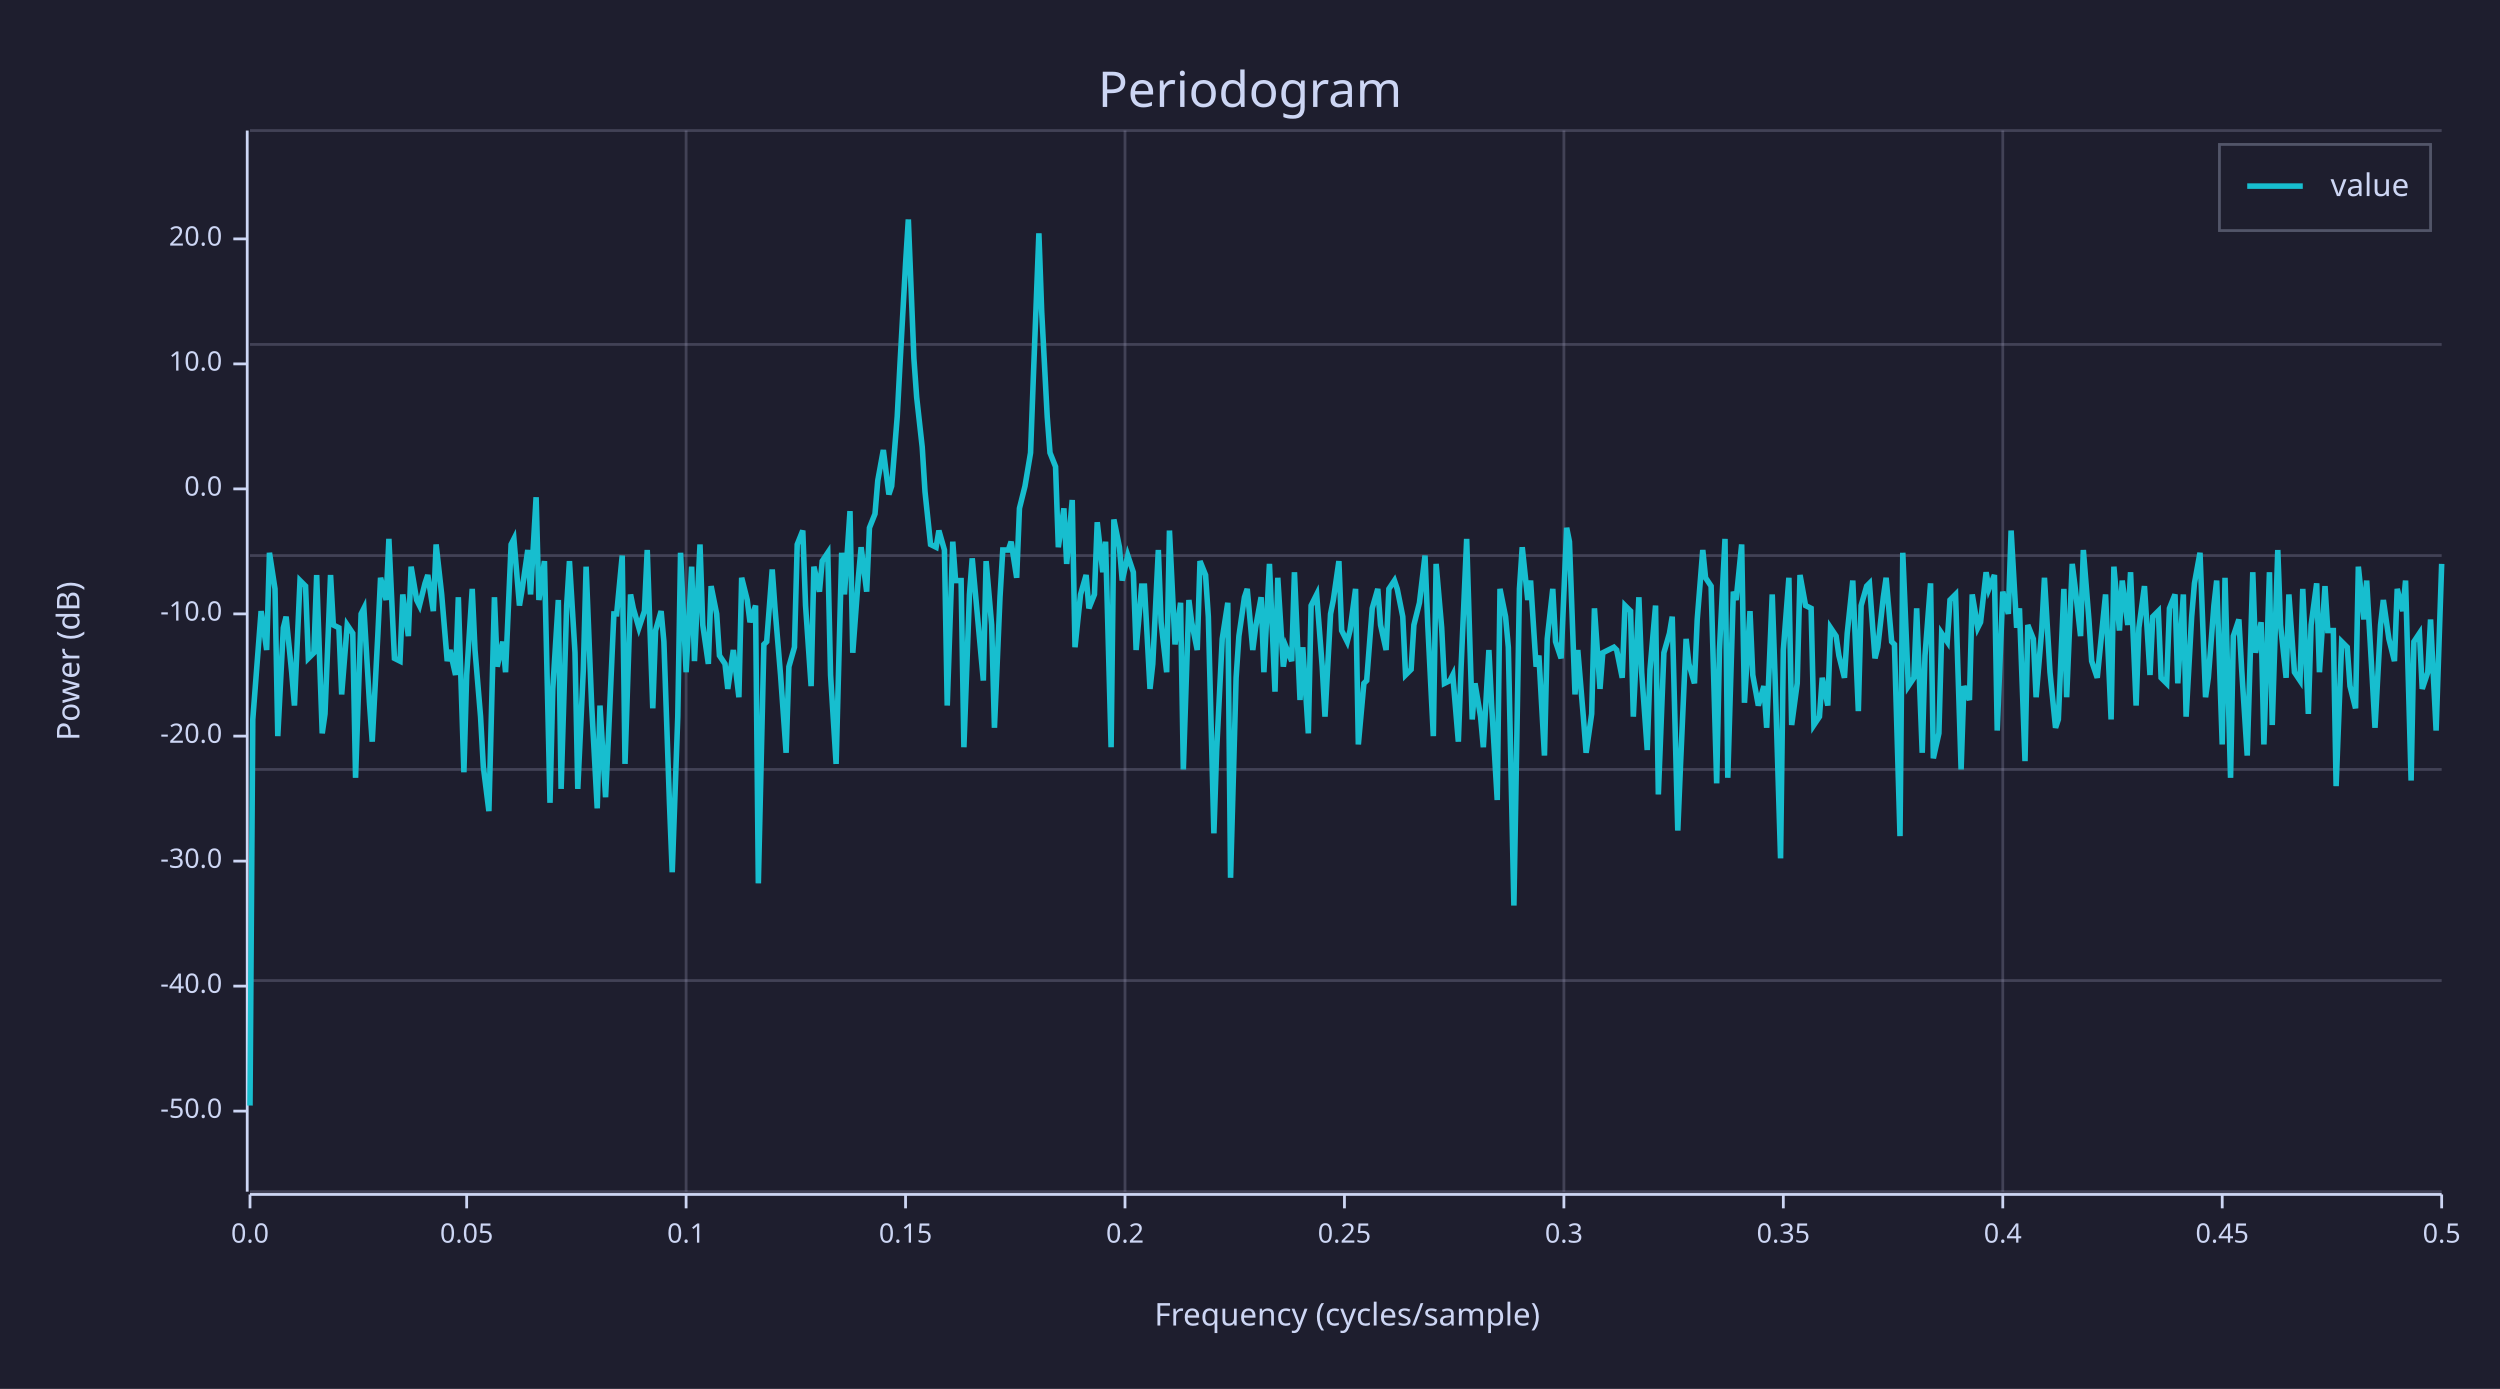
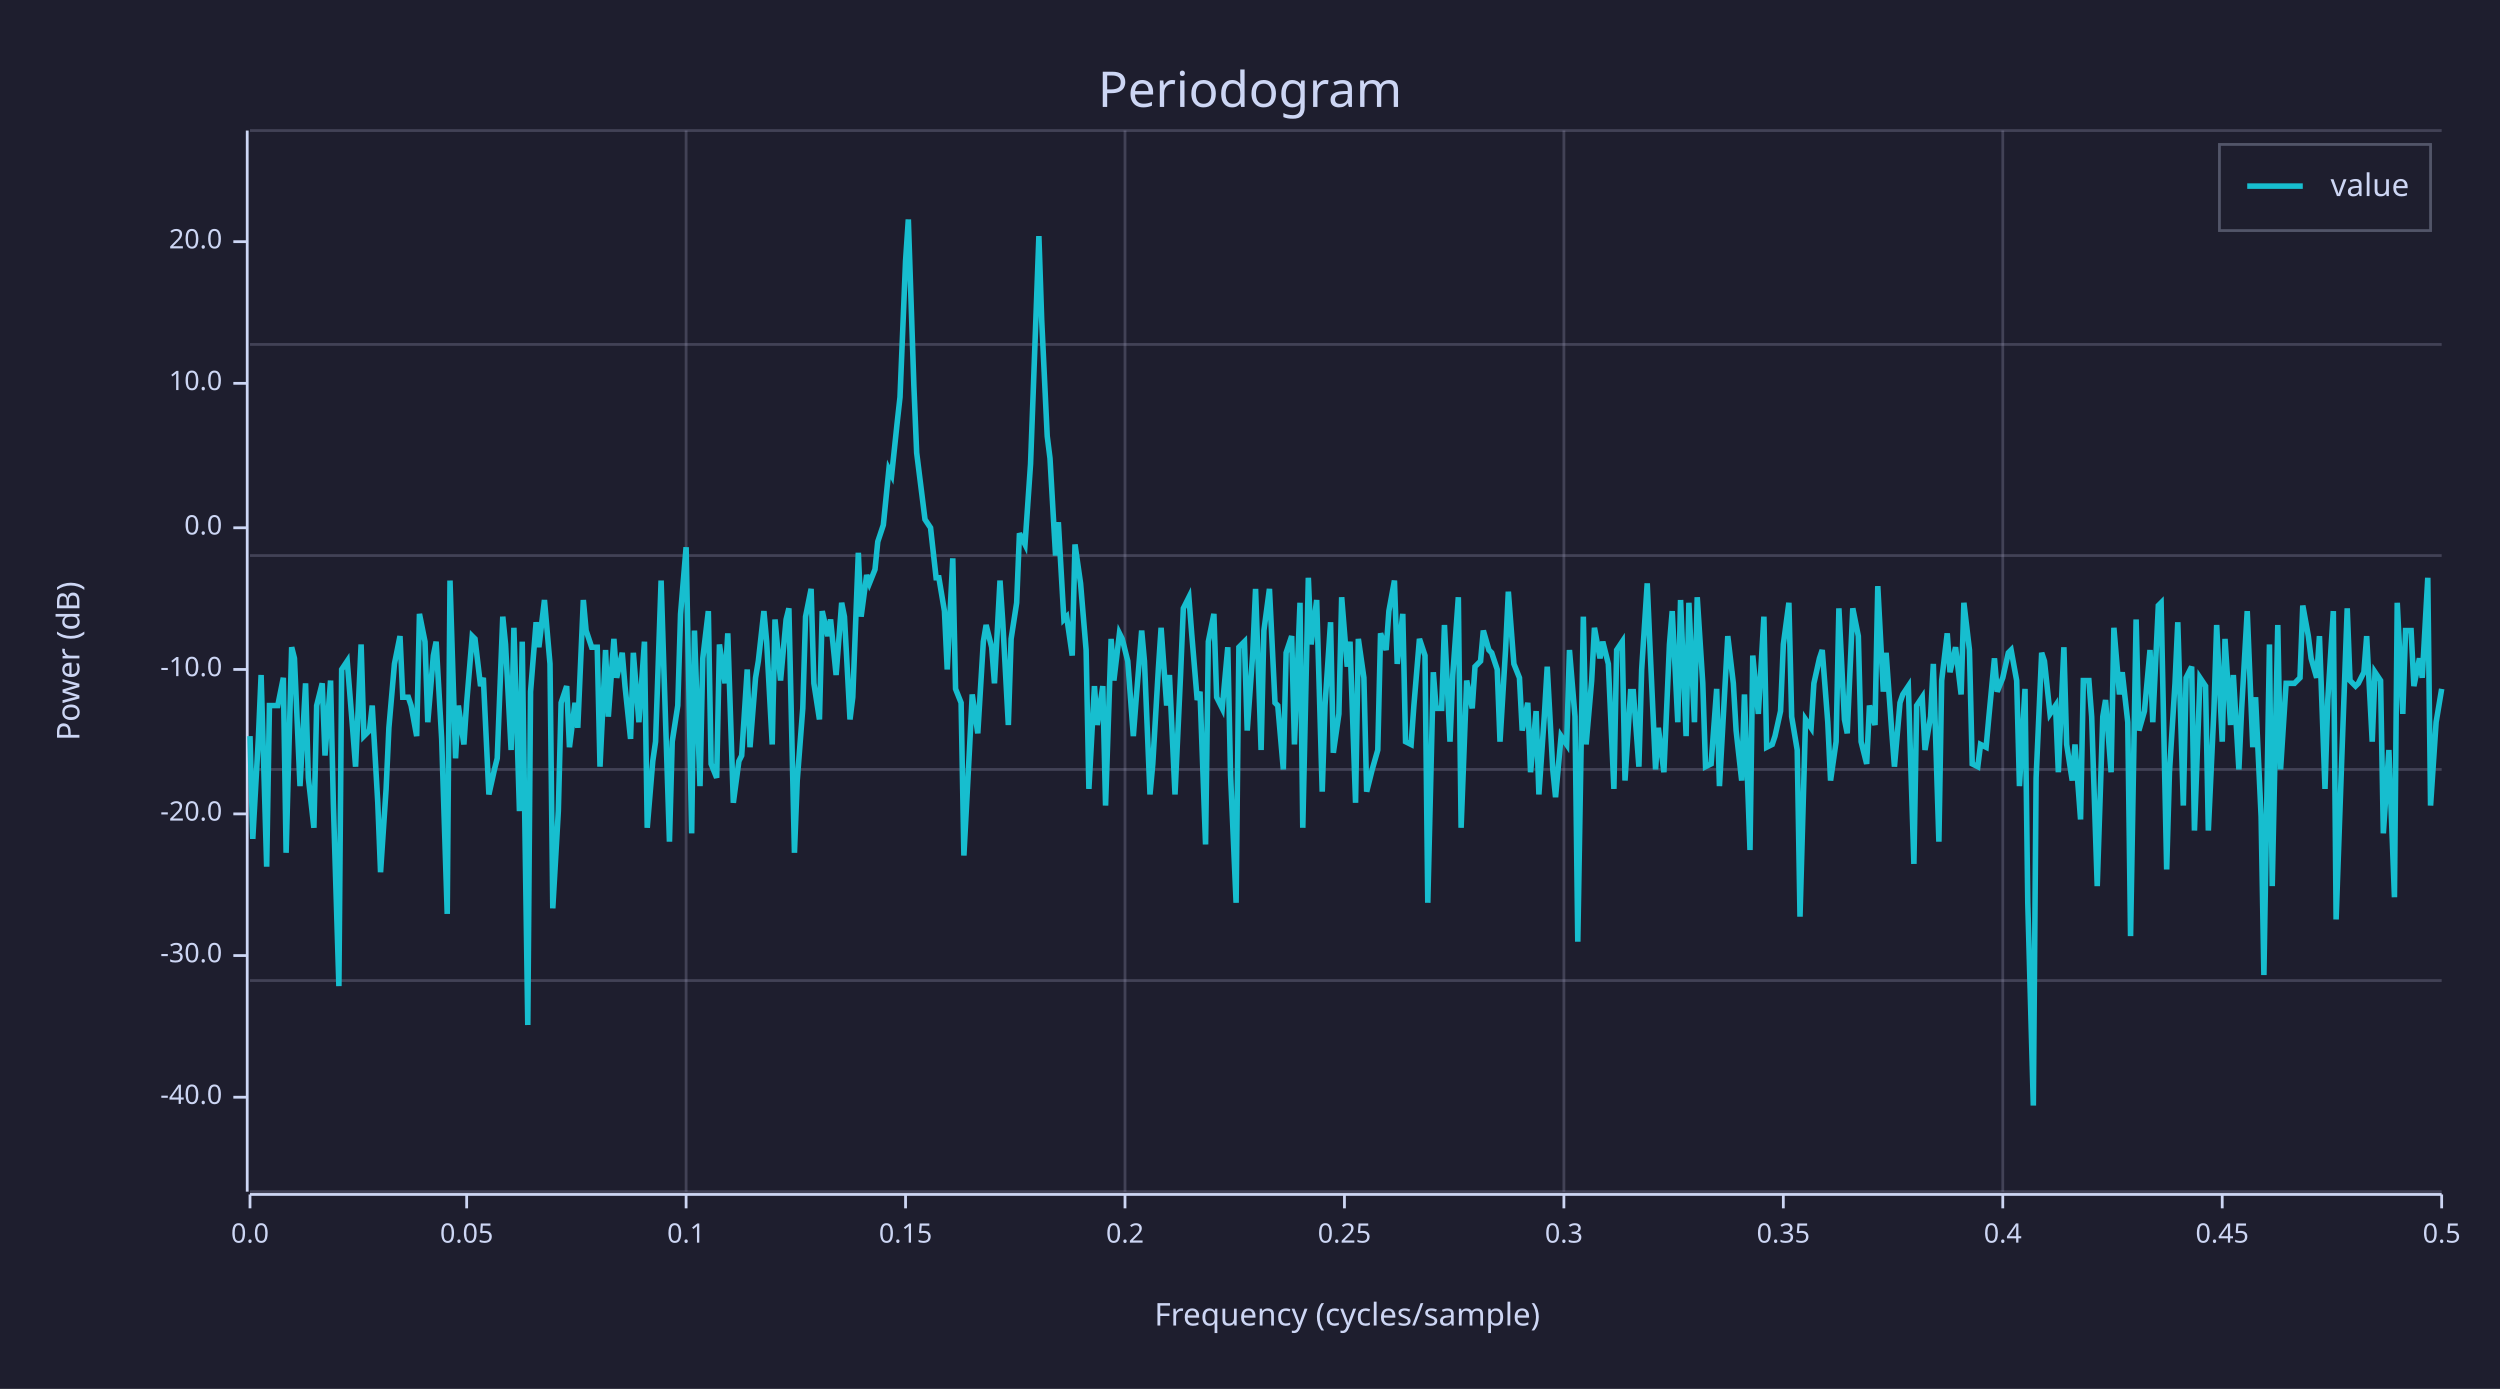
<svg xmlns="http://www.w3.org/2000/svg" width="900" height="500" viewBox="0 0 900 500">
  <rect x="0" y="0" width="900" height="500" opacity="1" fill="#1E1E2E" stroke="none" />
  <text x="450" y="25" dy="0.76em" text-anchor="middle" font-family="sans-serif" font-size="17.742" opacity="1" fill="#CDD6F4">
Periodogram
</text>
  <text x="20" y="238" dy="0.76em" text-anchor="middle" font-family="sans-serif" font-size="11.29" opacity="1" fill="#CDD6F4" transform="rotate(270, 20, 238)">
Power (dB)
</text>
  <text x="485" y="480" dy="-0.5ex" text-anchor="middle" font-family="sans-serif" font-size="11.29" opacity="1" fill="#CDD6F4">
Frequency (cycles/sample)
</text>
  <polyline fill="none" opacity="1" stroke="#CDD6F4" stroke-width="1" points="89,47 89,429 " />
-   <text x="80" y="400" dy="0.5ex" text-anchor="end" font-family="sans-serif" font-size="9.677" opacity="1" fill="#CDD6F4">
- -50.0
- </text>
-   <polyline fill="none" opacity="1" stroke="#CDD6F4" stroke-width="1" points="84,400 89,400 " />
-   <text x="80" y="355" dy="0.5ex" text-anchor="end" font-family="sans-serif" font-size="9.677" opacity="1" fill="#CDD6F4">
+   <text x="80" y="395" dy="0.5ex" text-anchor="end" font-family="sans-serif" font-size="9.677" opacity="1" fill="#CDD6F4">
-40.0
</text>
-   <polyline fill="none" opacity="1" stroke="#CDD6F4" stroke-width="1" points="84,355 89,355 " />
-   <text x="80" y="310" dy="0.5ex" text-anchor="end" font-family="sans-serif" font-size="9.677" opacity="1" fill="#CDD6F4">
+   <polyline fill="none" opacity="1" stroke="#CDD6F4" stroke-width="1" points="84,395 89,395 " />
+   <text x="80" y="344" dy="0.5ex" text-anchor="end" font-family="sans-serif" font-size="9.677" opacity="1" fill="#CDD6F4">
-30.0
</text>
-   <polyline fill="none" opacity="1" stroke="#CDD6F4" stroke-width="1" points="84,310 89,310 " />
-   <text x="80" y="265" dy="0.5ex" text-anchor="end" font-family="sans-serif" font-size="9.677" opacity="1" fill="#CDD6F4">
+   <polyline fill="none" opacity="1" stroke="#CDD6F4" stroke-width="1" points="84,344 89,344 " />
+   <text x="80" y="293" dy="0.5ex" text-anchor="end" font-family="sans-serif" font-size="9.677" opacity="1" fill="#CDD6F4">
-20.0
</text>
-   <polyline fill="none" opacity="1" stroke="#CDD6F4" stroke-width="1" points="84,265 89,265 " />
-   <text x="80" y="221" dy="0.5ex" text-anchor="end" font-family="sans-serif" font-size="9.677" opacity="1" fill="#CDD6F4">
+   <polyline fill="none" opacity="1" stroke="#CDD6F4" stroke-width="1" points="84,293 89,293 " />
+   <text x="80" y="241" dy="0.5ex" text-anchor="end" font-family="sans-serif" font-size="9.677" opacity="1" fill="#CDD6F4">
-10.0
</text>
-   <polyline fill="none" opacity="1" stroke="#CDD6F4" stroke-width="1" points="84,221 89,221 " />
-   <text x="80" y="176" dy="0.5ex" text-anchor="end" font-family="sans-serif" font-size="9.677" opacity="1" fill="#CDD6F4">
+   <polyline fill="none" opacity="1" stroke="#CDD6F4" stroke-width="1" points="84,241 89,241 " />
+   <text x="80" y="190" dy="0.5ex" text-anchor="end" font-family="sans-serif" font-size="9.677" opacity="1" fill="#CDD6F4">
0.0
</text>
-   <polyline fill="none" opacity="1" stroke="#CDD6F4" stroke-width="1" points="84,176 89,176 " />
-   <text x="80" y="131" dy="0.5ex" text-anchor="end" font-family="sans-serif" font-size="9.677" opacity="1" fill="#CDD6F4">
+   <polyline fill="none" opacity="1" stroke="#CDD6F4" stroke-width="1" points="84,190 89,190 " />
+   <text x="80" y="138" dy="0.5ex" text-anchor="end" font-family="sans-serif" font-size="9.677" opacity="1" fill="#CDD6F4">
10.0
</text>
-   <polyline fill="none" opacity="1" stroke="#CDD6F4" stroke-width="1" points="84,131 89,131 " />
-   <text x="80" y="86" dy="0.5ex" text-anchor="end" font-family="sans-serif" font-size="9.677" opacity="1" fill="#CDD6F4">
+   <polyline fill="none" opacity="1" stroke="#CDD6F4" stroke-width="1" points="84,138 89,138 " />
+   <text x="80" y="87" dy="0.5ex" text-anchor="end" font-family="sans-serif" font-size="9.677" opacity="1" fill="#CDD6F4">
20.0
</text>
-   <polyline fill="none" opacity="1" stroke="#CDD6F4" stroke-width="1" points="84,86 89,86 " />
+   <polyline fill="none" opacity="1" stroke="#CDD6F4" stroke-width="1" points="84,87 89,87 " />
  <polyline fill="none" opacity="1" stroke="#CDD6F4" stroke-width="1" points="90,430 879,430 " />
  <text x="90" y="440" dy="0.76em" text-anchor="middle" font-family="sans-serif" font-size="9.677" opacity="1" fill="#CDD6F4">
0.0
</text>
  <polyline fill="none" opacity="1" stroke="#CDD6F4" stroke-width="1" points="90,430 90,435 " />
  <text x="168" y="440" dy="0.76em" text-anchor="middle" font-family="sans-serif" font-size="9.677" opacity="1" fill="#CDD6F4">
0.05
</text>
  <polyline fill="none" opacity="1" stroke="#CDD6F4" stroke-width="1" points="168,430 168,435 " />
  <text x="247" y="440" dy="0.76em" text-anchor="middle" font-family="sans-serif" font-size="9.677" opacity="1" fill="#CDD6F4">
0.1
</text>
  <polyline fill="none" opacity="1" stroke="#CDD6F4" stroke-width="1" points="247,430 247,435 " />
  <text x="326" y="440" dy="0.76em" text-anchor="middle" font-family="sans-serif" font-size="9.677" opacity="1" fill="#CDD6F4">
0.15
</text>
  <polyline fill="none" opacity="1" stroke="#CDD6F4" stroke-width="1" points="326,430 326,435 " />
  <text x="405" y="440" dy="0.76em" text-anchor="middle" font-family="sans-serif" font-size="9.677" opacity="1" fill="#CDD6F4">
0.2
</text>
  <polyline fill="none" opacity="1" stroke="#CDD6F4" stroke-width="1" points="405,430 405,435 " />
  <text x="484" y="440" dy="0.76em" text-anchor="middle" font-family="sans-serif" font-size="9.677" opacity="1" fill="#CDD6F4">
0.25
</text>
  <polyline fill="none" opacity="1" stroke="#CDD6F4" stroke-width="1" points="484,430 484,435 " />
  <text x="563" y="440" dy="0.76em" text-anchor="middle" font-family="sans-serif" font-size="9.677" opacity="1" fill="#CDD6F4">
0.3
</text>
  <polyline fill="none" opacity="1" stroke="#CDD6F4" stroke-width="1" points="563,430 563,435 " />
  <text x="642" y="440" dy="0.76em" text-anchor="middle" font-family="sans-serif" font-size="9.677" opacity="1" fill="#CDD6F4">
0.35
</text>
  <polyline fill="none" opacity="1" stroke="#CDD6F4" stroke-width="1" points="642,430 642,435 " />
  <text x="721" y="440" dy="0.76em" text-anchor="middle" font-family="sans-serif" font-size="9.677" opacity="1" fill="#CDD6F4">
0.4
</text>
  <polyline fill="none" opacity="1" stroke="#CDD6F4" stroke-width="1" points="721,430 721,435 " />
  <text x="800" y="440" dy="0.76em" text-anchor="middle" font-family="sans-serif" font-size="9.677" opacity="1" fill="#CDD6F4">
0.45
</text>
  <polyline fill="none" opacity="1" stroke="#CDD6F4" stroke-width="1" points="800,430 800,435 " />
  <text x="879" y="440" dy="0.76em" text-anchor="middle" font-family="sans-serif" font-size="9.677" opacity="1" fill="#CDD6F4">
0.5
</text>
  <polyline fill="none" opacity="1" stroke="#CDD6F4" stroke-width="1" points="879,430 879,435 " />
  <polyline fill="none" opacity="0.3" stroke="#9696B4" stroke-width="1" points="90,429 879,429 " />
  <polyline fill="none" opacity="0.3" stroke="#9696B4" stroke-width="1" points="90,353 879,353 " />
  <polyline fill="none" opacity="0.3" stroke="#9696B4" stroke-width="1" points="90,277 879,277 " />
  <polyline fill="none" opacity="0.3" stroke="#9696B4" stroke-width="1" points="90,200 879,200 " />
  <polyline fill="none" opacity="0.3" stroke="#9696B4" stroke-width="1" points="90,124 879,124 " />
  <polyline fill="none" opacity="0.3" stroke="#9696B4" stroke-width="1" points="90,47 879,47 " />
  <polyline fill="none" opacity="0.3" stroke="#9696B4" stroke-width="1" points="247,429 247,47 " />
  <polyline fill="none" opacity="0.3" stroke="#9696B4" stroke-width="1" points="405,429 405,47 " />
  <polyline fill="none" opacity="0.3" stroke="#9696B4" stroke-width="1" points="563,429 563,47 " />
  <polyline fill="none" opacity="0.3" stroke="#9696B4" stroke-width="1" points="721,429 721,47 " />
-   <polyline fill="none" opacity="1" stroke="#17BECF" stroke-width="2" points="90,398 91,259 93,233 94,220 96,234 97,199 99,212 100,265 102,226 103,222 105,242 106,254 108,209 110,211 111,237 113,235 114,207 116,264 117,257 119,207 120,225 122,226 123,250 125,225 127,228 128,280 130,221 131,219 133,253 134,267 136,229 137,208 139,216 140,194 142,237 144,238 145,214 147,229 148,204 150,216 151,218 153,210 154,207 156,220 157,196 159,214 161,238 162,234 164,243 165,215 167,278 168,243 170,212 171,234 173,258 174,276 176,292 178,215 179,240 181,231 182,242 184,196 185,194 187,218 188,212 190,198 191,214 193,179 194,216 196,202 198,289 199,248 201,216 202,284 204,218 205,202 207,235 208,284 210,241 211,204 213,254 215,291 216,254 218,287 219,266 221,221 222,221 224,200 225,275 227,214 228,219 230,226 232,220 233,198 235,255 236,227 238,220 239,231 241,289 242,314 244,258 245,199 247,242 249,204 250,238 252,196 253,225 255,239 256,211 258,221 259,236 261,239 262,248 264,234 266,251 267,208 269,216 270,224 272,218 273,318 275,232 276,231 278,205 279,219 281,243 283,271 284,240 286,233 287,196 289,191 290,218 292,247 293,204 295,213 296,202 298,199 299,243 301,275 303,199 304,214 306,184 307,235 309,208 310,197 312,213 313,190 315,185 316,173 318,162 320,178 321,175 323,150 324,131 326,95 327,79 329,129 330,143 332,161 333,177 335,196 337,197 338,191 340,198 341,254 343,195 344,209 346,209 347,269 349,214 350,201 352,223 354,245 355,202 357,225 358,262 360,215 361,198 363,198 364,195 366,208 367,183 369,175 371,163 372,136 374,84 375,112 377,150 378,163 380,168 381,197 383,183 384,203 386,180 387,233 389,214 391,207 392,219 394,214 395,188 397,206 398,195 400,269 401,187 403,197 404,209 406,200 408,206 409,234 411,211 412,211 414,248 415,239 417,198 418,224 420,242 421,191 423,232 425,217 426,277 428,216 429,224 431,234 432,202 434,207 435,222 437,300 438,270 440,230 442,217 443,316 445,244 446,229 448,215 449,212 451,234 452,226 454,215 455,242 457,203 459,249 460,208 462,240 463,233 465,238 466,206 468,252 469,233 471,264 472,218 474,214 476,240 477,258 479,221 480,216 482,202 483,227 485,231 486,227 488,212 489,268 491,246 492,245 494,219 496,212 497,225 499,234 500,212 502,209 503,212 505,222 506,243 508,241 509,225 511,217 513,200 514,225 516,265 517,203 519,226 520,246 522,245 523,243 525,267 526,240 528,194 530,259 531,246 533,258 534,269 536,234 537,254 539,288 540,212 542,222 543,233 545,326 547,212 548,197 550,216 551,209 553,240 554,236 556,272 557,230 559,212 560,231 562,237 564,190 565,195 567,250 568,234 570,258 571,271 573,257 574,219 576,248 577,235 579,234 581,233 582,234 584,244 585,218 587,220 588,258 590,215 591,242 593,270 594,241 596,218 597,286 599,235 601,228 602,222 604,299 605,275 607,230 608,239 610,246 611,223 613,198 614,208 616,211 618,282 619,234 621,194 622,280 624,213 625,216 627,196 628,253 630,220 631,243 633,254 635,247 636,262 638,214 639,243 641,309 642,234 644,208 645,261 647,246 648,207 650,218 652,219 653,261 655,258 656,244 658,254 659,226 661,229 662,236 664,244 665,228 667,209 669,256 670,218 672,211 673,210 675,237 676,233 678,215 679,208 681,231 682,232 684,301 685,199 687,247 689,244 690,219 692,271 693,236 695,210 696,273 698,264 699,228 701,231 702,216 704,214 706,277 707,247 709,252 710,214 712,226 713,224 715,206 716,212 718,207 719,263 721,213 723,221 724,191 726,226 727,219 729,274 730,225 732,230 733,251 735,227 736,208 738,242 740,262 741,259 743,212 744,251 746,203 747,211 749,229 750,198 752,223 753,238 755,244 757,224 758,214 760,259 761,204 763,227 764,209 766,225 767,206 769,254 770,226 772,211 774,243 775,222 777,220 778,244 780,246 781,219 783,214 784,246 786,214 787,258 789,222 790,210 792,199 794,251 795,244 797,218 798,209 800,268 801,208 803,280 804,229 806,223 807,241 809,272 811,206 812,235 814,224 815,268 817,206 818,261 820,198 821,225 823,244 824,214 826,242 828,245 829,212 831,257 832,225 834,210 835,242 837,211 838,227 840,227 841,283 843,231 845,233 846,247 848,255 849,204 851,223 852,209 854,244 855,262 857,225 858,216 860,230 862,238 863,212 865,220 866,209 868,281 869,231 871,228 872,248 874,242 875,223 877,263 879,203 " />
+   <polyline fill="none" opacity="1" stroke="#17BECF" stroke-width="2" points="90,265 91,302 93,266 94,243 96,312 97,254 99,254 100,254 102,244 103,307 105,233 106,237 108,283 110,246 111,280 113,298 114,254 116,246 117,272 119,245 120,289 122,355 123,241 125,238 127,263 128,276 130,232 131,265 133,263 134,254 136,289 137,314 139,284 140,262 142,239 144,229 145,251 147,251 148,254 150,265 151,221 153,231 154,260 156,236 157,231 159,266 161,329 162,209 164,273 165,254 167,268 168,253 170,229 171,230 173,247 174,244 176,286 178,277 179,273 181,222 182,232 184,270 185,226 187,292 188,231 190,369 191,249 193,224 194,233 196,216 198,239 199,327 201,292 202,253 204,247 205,269 207,253 208,262 210,216 211,227 213,233 215,233 216,276 218,234 219,258 221,230 222,244 224,235 225,247 227,266 228,235 230,260 232,231 233,298 235,274 236,267 238,209 239,241 241,303 242,267 244,254 245,221 247,197 249,300 250,227 252,283 253,237 255,220 256,275 258,280 259,232 261,246 262,228 264,289 266,274 267,272 269,241 270,269 272,244 273,238 275,220 276,231 278,268 279,223 281,245 283,223 284,219 286,307 287,281 289,255 290,222 292,212 293,246 295,259 296,220 298,229 299,223 301,243 303,217 304,222 306,259 307,251 309,199 310,222 312,207 313,210 315,205 316,195 318,189 320,169 321,171 323,152 324,143 326,94 327,79 329,139 330,163 332,179 333,187 335,190 337,208 338,208 340,220 341,241 343,201 344,248 346,253 347,308 349,270 350,250 352,264 354,231 355,225 357,233 358,246 360,209 361,224 363,261 364,230 366,217 367,192 369,196 371,167 372,140 374,85 375,115 377,157 378,165 380,200 381,188 383,223 384,222 386,236 387,196 389,210 391,234 392,284 394,247 395,261 397,247 398,290 400,230 401,245 403,228 404,230 406,238 408,265 409,252 411,227 412,238 414,286 415,275 417,241 418,226 420,254 421,243 423,286 425,243 426,219 428,215 429,228 431,252 432,249 434,304 435,231 437,221 438,251 440,255 442,233 443,279 445,325 446,233 448,231 449,263 451,235 452,212 454,270 455,227 457,212 459,253 460,254 462,277 463,235 465,229 466,268 468,217 469,298 471,208 472,232 474,216 476,285 477,254 479,224 480,271 482,257 483,215 485,240 486,231 488,289 489,230 491,244 492,285 494,277 496,270 497,228 499,234 500,220 502,209 503,239 505,221 506,267 508,268 509,254 511,230 513,236 514,325 516,242 517,255 519,255 520,225 522,267 523,243 525,215 526,298 528,245 530,255 531,240 533,238 534,227 536,234 537,235 539,241 540,267 542,234 543,213 545,239 547,244 548,263 550,253 551,278 553,256 554,286 556,257 557,240 559,277 560,287 562,265 564,268 565,234 567,258 568,339 570,222 571,268 573,245 574,226 576,237 577,231 579,239 581,284 582,234 584,231 585,281 587,249 588,249 590,276 591,241 593,210 594,233 596,277 597,262 599,278 601,232 602,220 604,260 605,216 607,265 608,217 610,260 611,215 613,246 614,276 616,275 618,248 619,283 621,247 622,229 624,246 625,263 627,281 628,250 630,306 631,236 633,257 635,222 636,269 638,268 639,265 641,256 642,232 644,217 645,258 647,270 648,330 650,259 652,262 653,246 655,237 656,234 658,260 659,281 661,267 662,219 664,259 665,264 667,219 669,229 670,267 672,275 673,254 675,261 676,211 678,249 679,235 681,263 682,276 684,253 685,250 687,247 689,311 690,254 692,251 693,270 695,258 696,239 698,303 699,245 701,228 702,242 704,233 706,250 707,217 709,234 710,275 712,276 713,268 715,269 716,258 718,237 719,249 721,244 723,235 724,234 726,245 727,283 729,248 730,325 732,398 733,280 735,235 736,238 738,257 740,254 741,278 743,233 744,268 746,281 747,268 749,295 750,245 752,245 753,258 755,319 757,258 758,252 760,278 761,226 763,250 764,242 766,260 767,337 769,223 770,263 772,256 774,234 775,260 777,218 778,217 780,313 781,278 783,246 784,224 786,290 787,244 789,240 790,299 792,244 794,247 795,299 797,256 798,225 800,267 801,230 803,261 804,243 806,277 807,255 809,220 811,269 812,251 814,294 815,351 817,232 818,319 820,225 821,277 823,246 824,246 826,246 828,244 829,218 831,229 832,237 834,244 835,229 837,284 838,252 840,220 841,331 843,274 845,219 846,245 848,247 849,246 851,242 852,229 854,267 855,242 857,245 858,300 860,270 862,323 863,217 865,257 866,227 868,227 869,247 871,237 872,244 874,208 875,290 877,260 879,248 " />
  <rect x="799" y="52" width="76" height="31" opacity="0.85" fill="#1E1E2E" stroke="none" />
  <rect x="799" y="52" width="76" height="31" opacity="0.3" fill="none" stroke="#CDD6F4" />
  <text x="839" y="62" dy="0.76em" text-anchor="start" font-family="sans-serif" font-size="11.29" opacity="1" fill="#CDD6F4">
value
</text>
  <polyline fill="none" opacity="1" stroke="#17BECF" stroke-width="2" points="809,67 829,67 " />
</svg>
